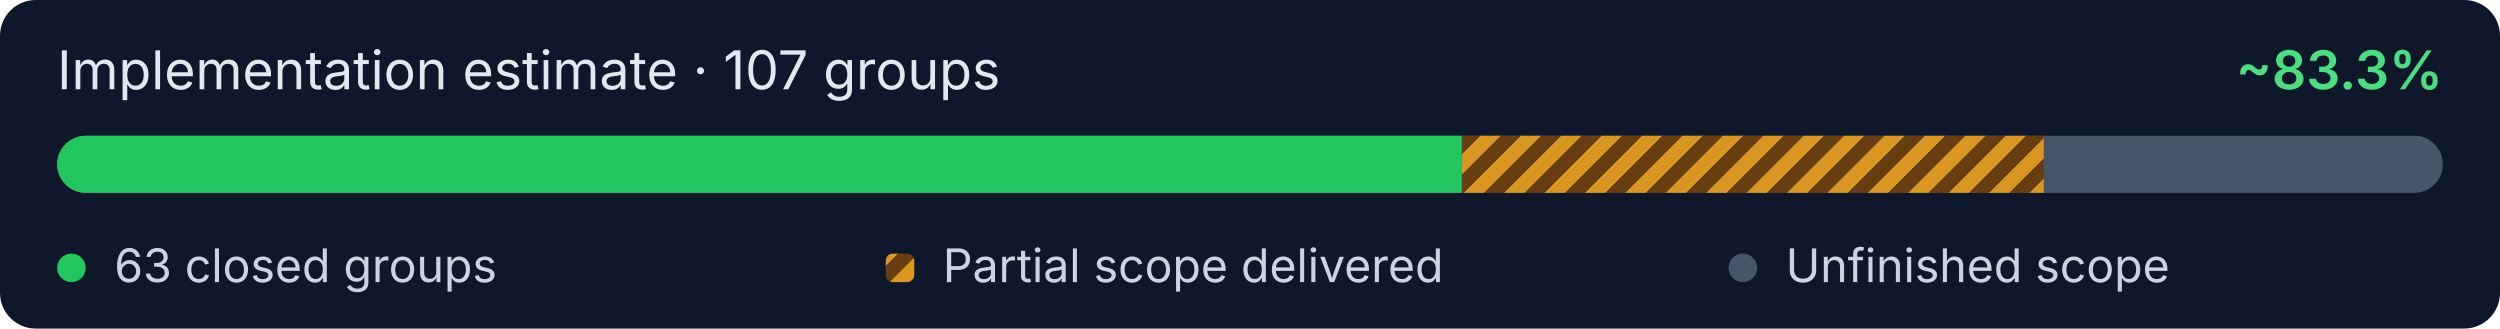
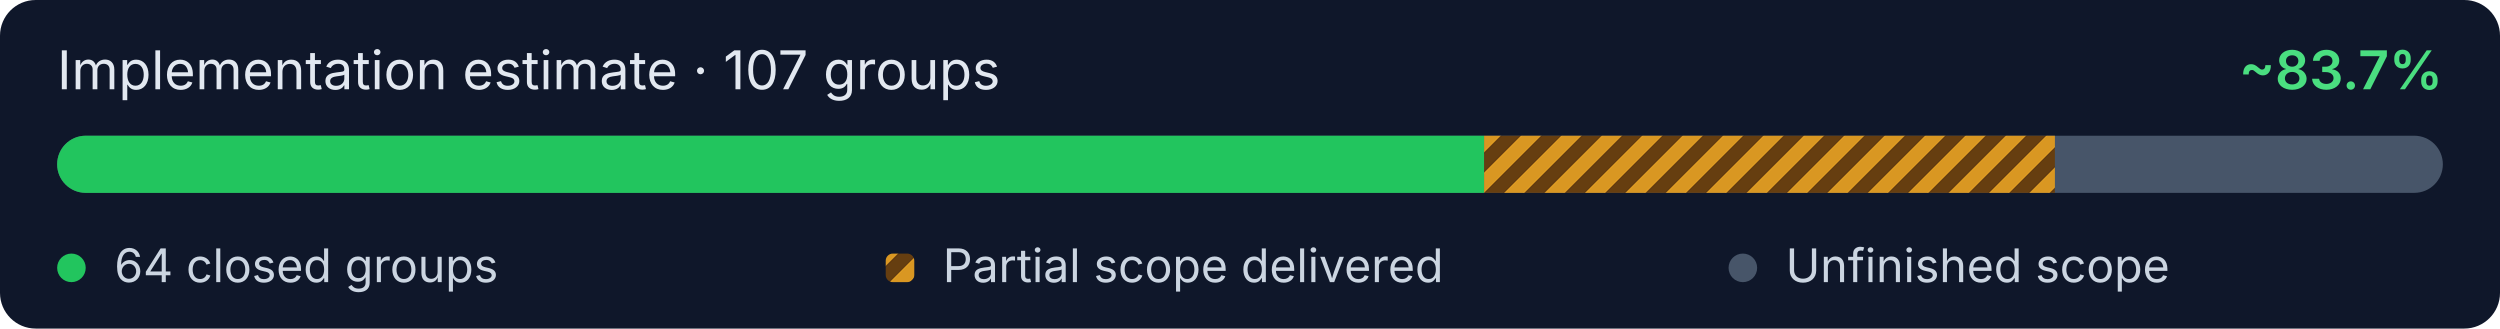
<svg xmlns="http://www.w3.org/2000/svg" width="700" height="92" viewBox="0 0 700 92" role="img" aria-labelledby="title description">
  <defs>
    <clipPath id="track">
      <rect x="16" y="38" width="668" height="16" rx="8" />
    </clipPath>
    <pattern id="partial" width="8" height="8" patternUnits="userSpaceOnUse" patternTransform="rotate(45)">
      <rect width="8" height="8" fill="#663e10" />
      <rect width="4" height="8" fill="#d99722" />
    </pattern>
  </defs>
  <rect width="700" height="92" rx="10" fill="#0f172a" />
  <g font-family="system-ui, -apple-system, BlinkMacSystemFont, 'Segoe UI', sans-serif">
    <text x="16" y="25" font-size="15" fill="#e2e8f0">Implementation estimate · 107 groups</text>
-     <text x="684" y="25" text-anchor="end" font-size="15" font-weight="600" fill="#4ade80">~83.3%</text>
+     <text x="684" y="25" text-anchor="end" font-size="15" font-weight="600" fill="#4ade80">~83.7%</text>
    <g clip-path="url(#track)">
      <rect x="16" y="38" width="668" height="16" fill="#475569" />
-       <rect id="closed-segment" x="16" y="38" width="393.308" height="16" fill="#22c55e" />
-       <rect id="partial-segment" x="409.308" y="38" width="162.942" height="16" fill="url(#partial)" />
+       <rect id="closed-segment" x="16" y="38" width="399.551" height="16" fill="#22c55e" />
+       <rect id="partial-segment" x="415.551" y="38" width="159.821" height="16" fill="url(#partial)" />
    </g>
    <circle cx="20" cy="75" r="4" fill="#22c55e" />
-     <text x="32" y="79" font-size="13" fill="#cbd5e1">63 closed groups</text>
+     <text x="32" y="79" font-size="13" fill="#cbd5e1">64 closed groups</text>
    <rect x="248" y="71" width="8" height="8" rx="2" fill="url(#partial)" />
    <text x="264" y="79" font-size="13" fill="#cbd5e1">Partial scope delivered</text>
    <circle cx="488" cy="75" r="4" fill="#475569" />
    <text x="500" y="79" font-size="13" fill="#cbd5e1">Unfinished scope</text>
  </g>
</svg>
